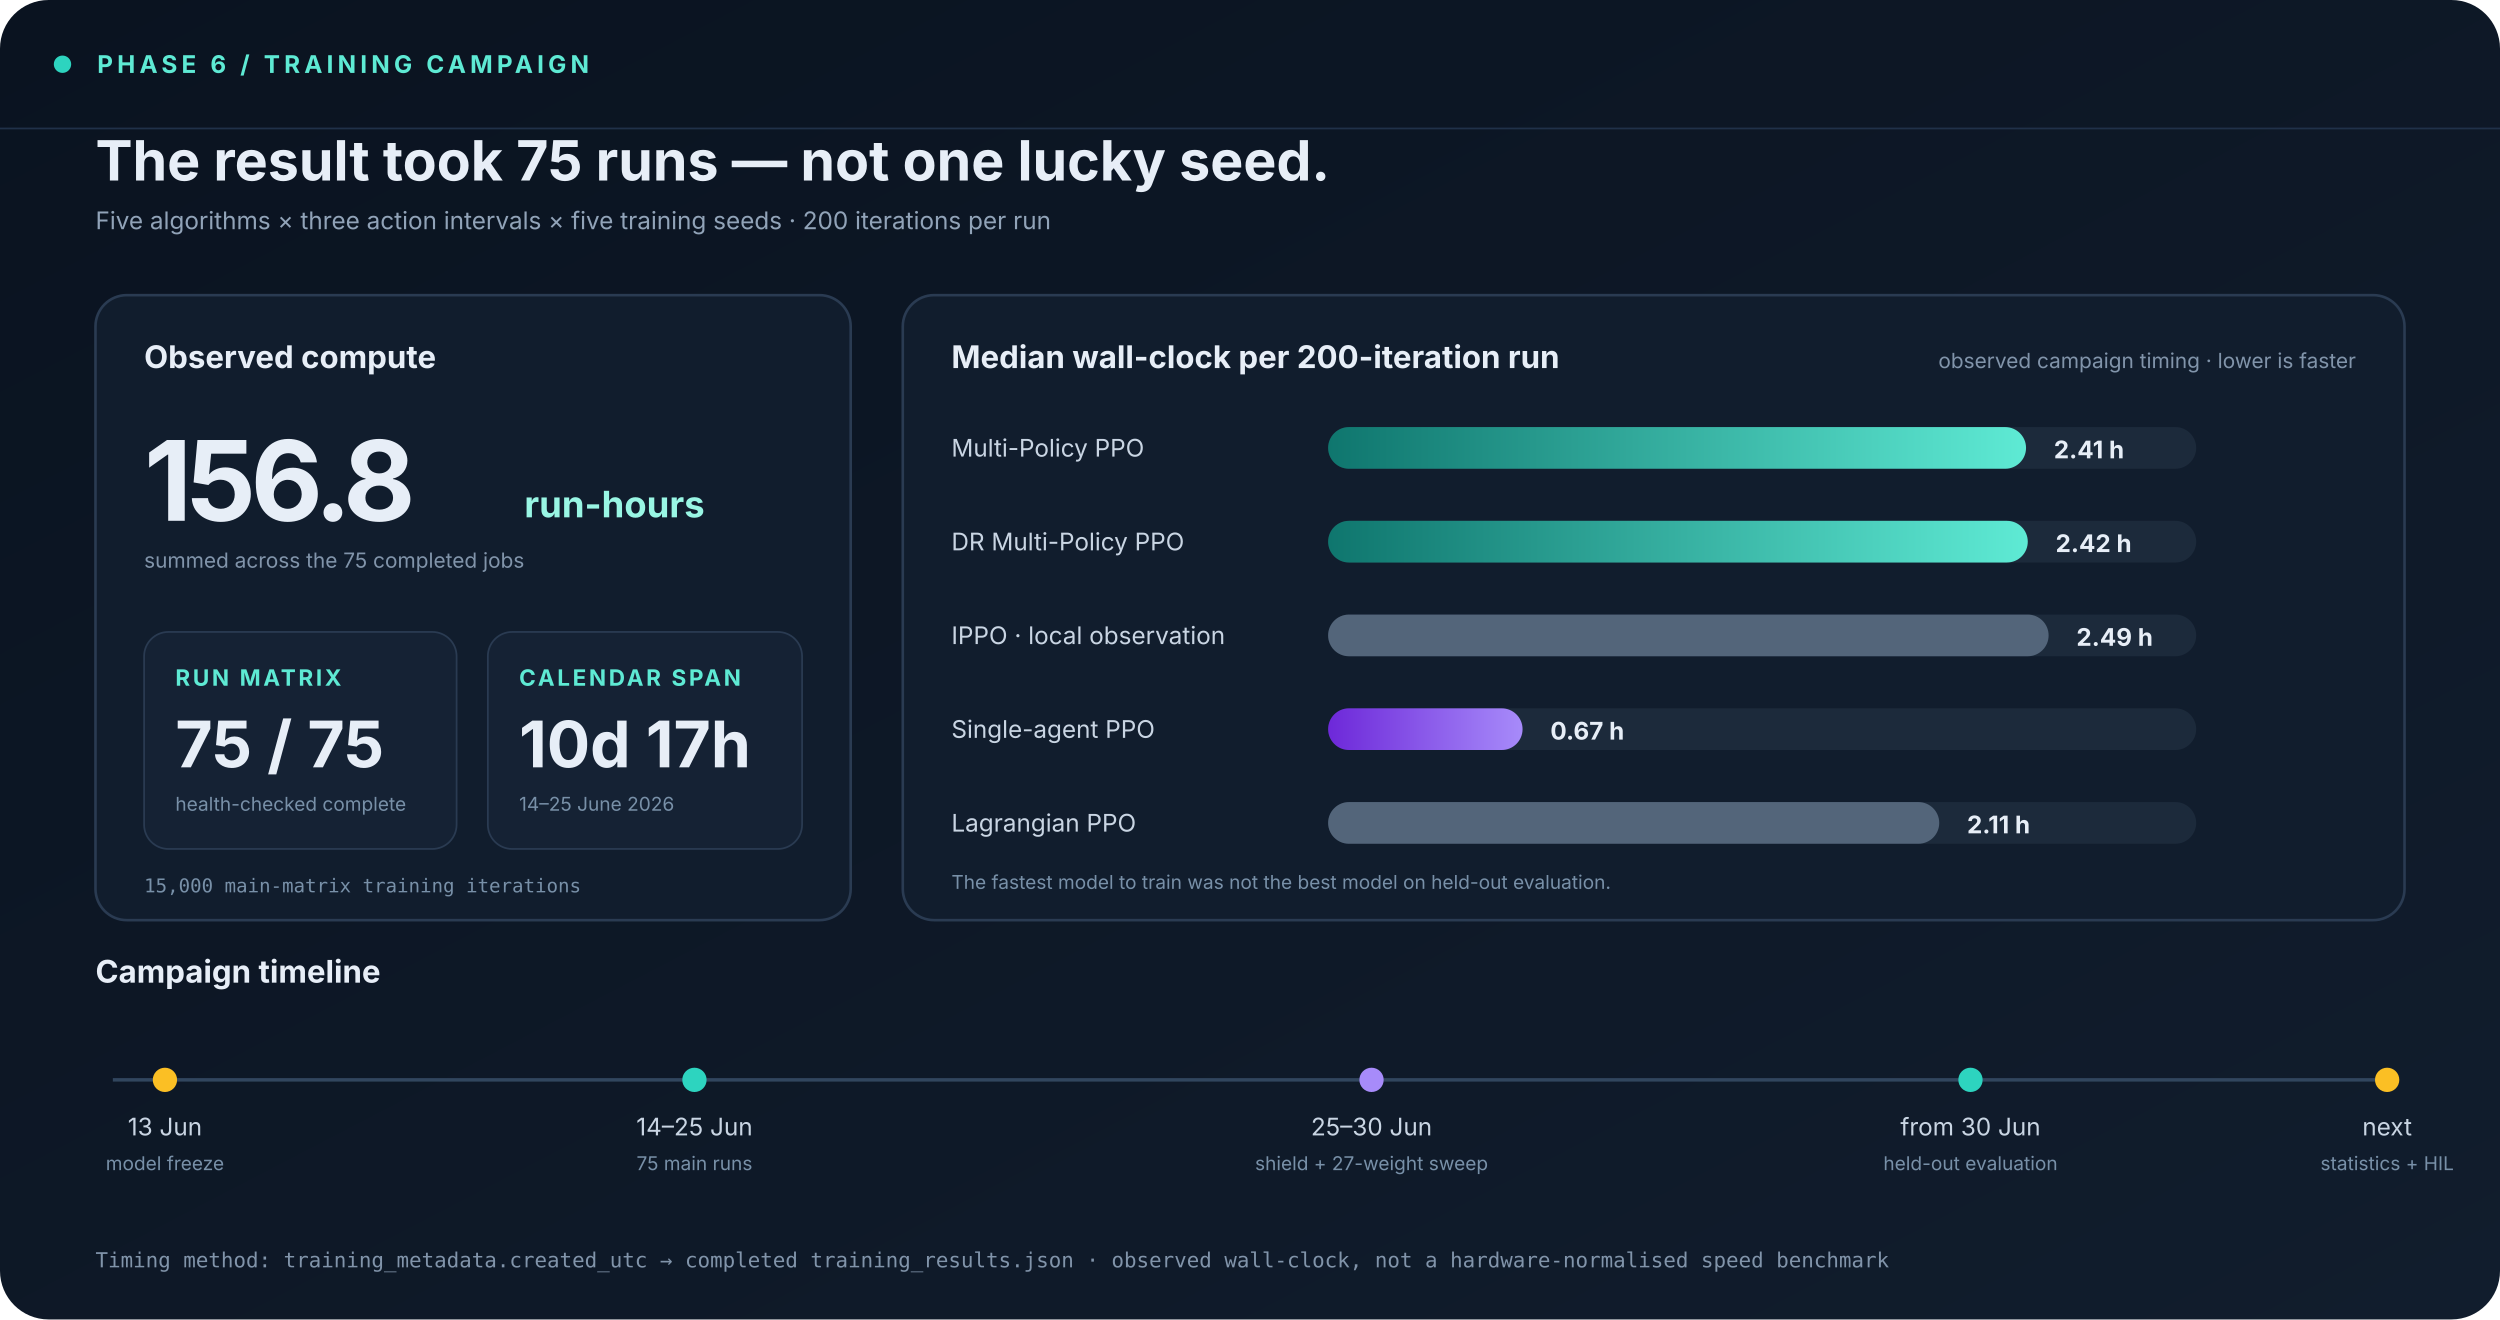
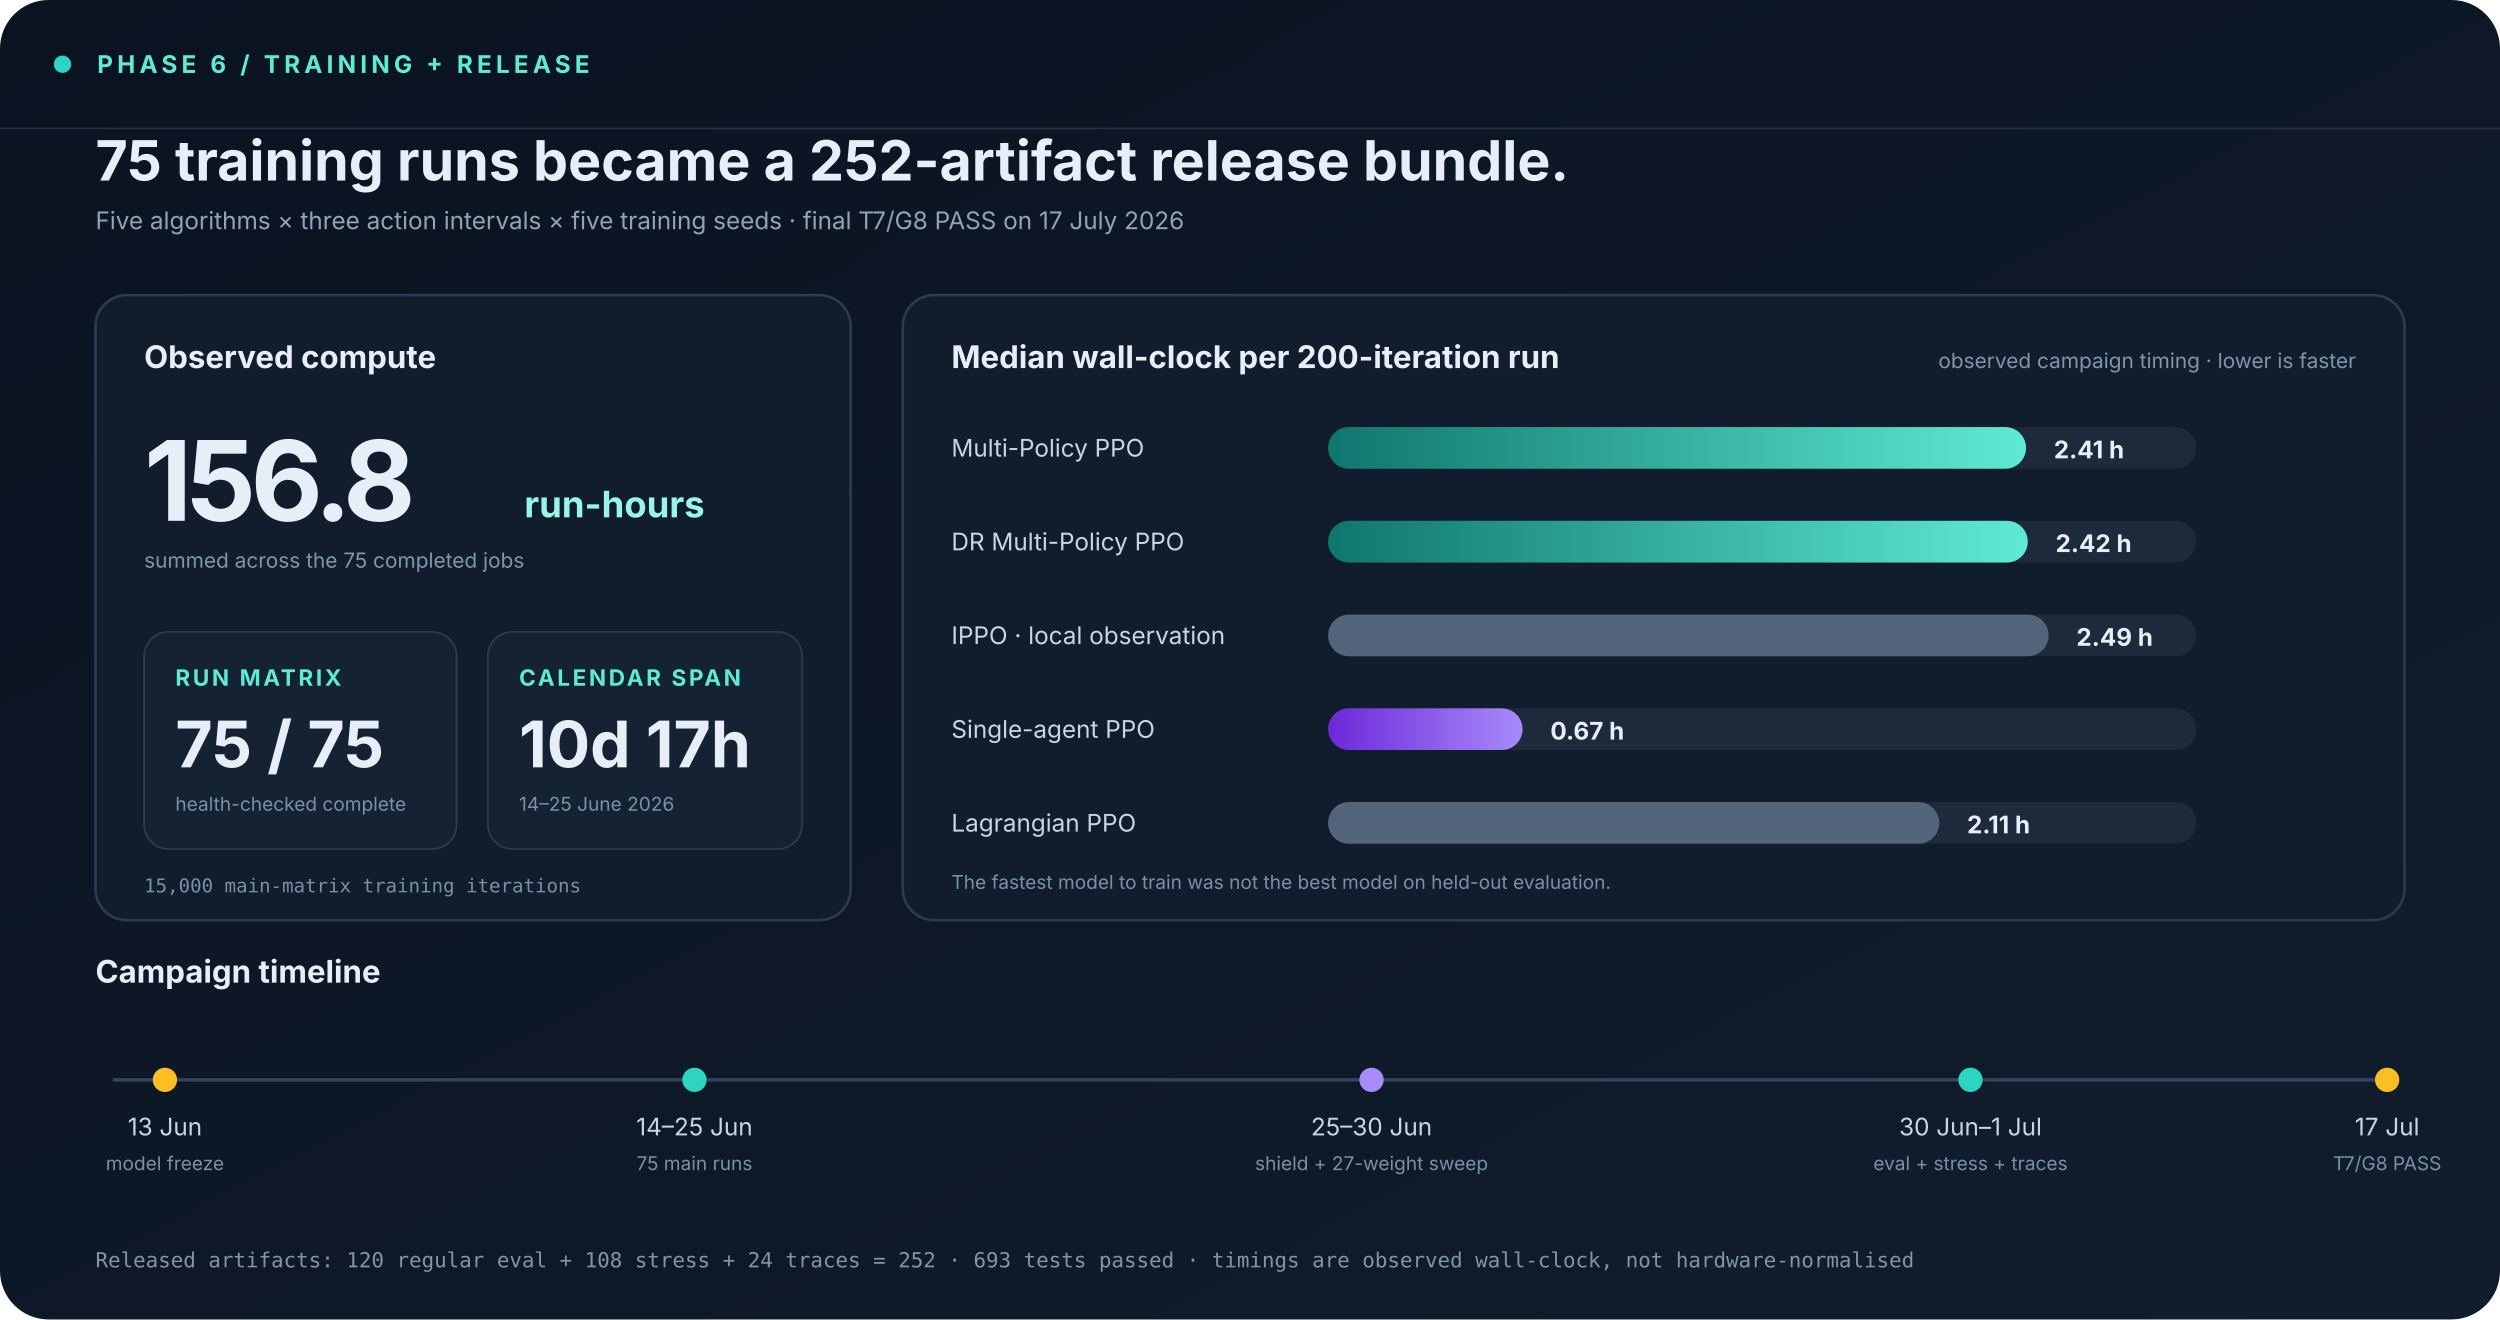
<svg xmlns="http://www.w3.org/2000/svg" viewBox="0 0 1440 760" role="img" aria-labelledby="title desc">
  <defs>
    <linearGradient id="bg" x1="0" y1="0" x2="1" y2="1">
      <stop offset="0" stop-color="#0a1320" />
      <stop offset="1" stop-color="#111d2d" />
    </linearGradient>
    <linearGradient id="teal" x1="0" y1="0" x2="1" y2="0">
      <stop offset="0" stop-color="#0f766e" />
      <stop offset="1" stop-color="#5eead4" />
    </linearGradient>
    <linearGradient id="violet" x1="0" y1="0" x2="1" y2="0">
      <stop offset="0" stop-color="#6d28d9" />
      <stop offset="1" stop-color="#a78bfa" />
    </linearGradient>
    <style>
      text{font-family:Inter,"Segoe UI",Arial,sans-serif;fill:#e7eef7}.mono{font-family:"JetBrains Mono",Consolas,monospace}.eyebrow{font-size:14px;font-weight:750;letter-spacing:2.4px;fill:#5eead4}.title{font-size:32px;font-weight:750}.sub{font-size:14px;fill:#91a3b8}.kpi{font-size:64px;font-weight:750;letter-spacing:-3px}.unit{font-size:21px;font-weight:700;fill:#99f6e4}.klabel{font-size:13px;font-weight:700;letter-spacing:1.5px;fill:#5eead4}.head{font-size:18px;font-weight:700}.label{font-size:14px;fill:#c9d5e3}.value{font-size:14px;font-weight:750}.note{font-size:12px;fill:#8194aa}.tiny{font-size:11px;fill:#7890a8}
      .panel{fill:#111d2d;stroke:#2a3b52;stroke-width:1.5}.tile{fill:#152234;stroke:#2a3b52}.track{fill:#1c2a3b}.bar{fill:url(#teal)}.bar-alt{fill:url(#violet)}.line{stroke:#31465e;stroke-width:2;fill:none}.dot{fill:#2dd4bf}.dot-alt{fill:#a78bfa}.dot-warn{fill:#fbbf24}
    </style>
  </defs>
  <rect width="1440" height="760" rx="28" fill="url(#bg)" />
  <path d="M0 74H1440" stroke="#203149" fill="none" />
  <circle cx="36" cy="37" r="5" fill="#2dd4bf" />
-   <text x="56" y="42" class="eyebrow">PHASE 6 / TRAINING CAMPAIGN</text>
-   <text x="55" y="104" class="title">The result took 75 runs — not one lucky seed.</text>
-   <text x="55" y="132" class="sub">Five algorithms × three action intervals × five training seeds · 200 iterations per run</text>
+   <text x="56" y="42" class="eyebrow">PHASE 6 / TRAINING + RELEASE</text>
+   <text x="55" y="104" class="title">75 training runs became a 252-artifact release bundle.</text>
+   <text x="55" y="132" class="sub">Five algorithms × three action intervals × five training seeds · final T7/G8 PASS on 17 July 2026</text>
  <g transform="translate(55 170)">
    <rect width="435" height="360" rx="18" class="panel" />
    <text x="28" y="42" class="head">Observed compute</text>
    <text x="28" y="130" class="kpi">156.8</text>
    <text x="247" y="128" class="unit">run-hours</text>
    <text x="28" y="157" class="note">summed across the 75 completed jobs</text>
    <g transform="translate(28 194)">
      <rect width="180" height="125" rx="14" class="tile" />
      <text x="18" y="31" class="klabel">RUN MATRIX</text>
      <text x="18" y="78" font-size="37" font-weight="750">75 / 75</text>
      <text x="18" y="103" class="tiny">health-checked complete</text>
    </g>
    <g transform="translate(226 194)">
      <rect width="181" height="125" rx="14" class="tile" />
      <text x="18" y="31" class="klabel">CALENDAR SPAN</text>
      <text x="18" y="78" font-size="37" font-weight="750">10d 17h</text>
      <text x="18" y="103" class="tiny">14–25 June 2026</text>
    </g>
    <text x="28" y="344" class="tiny mono">15,000 main-matrix training iterations</text>
  </g>
  <g transform="translate(520 170)">
    <rect width="865" height="360" rx="18" class="panel" />
    <text x="28" y="42" class="head">Median wall-clock per 200-iteration run</text>
    <text x="837" y="42" text-anchor="end" class="note">observed campaign timing · lower is faster</text>
    <text x="28" y="93" class="label">Multi-Policy PPO</text>
    <rect x="245" y="76" width="500" height="24" rx="12" class="track" />
    <rect x="245" y="76" width="402" height="24" rx="12" class="bar" />
    <text x="663" y="94" class="value" fill="#99f6e4">2.41 h</text>
    <text x="28" y="147" class="label">DR Multi-Policy PPO</text>
    <rect x="245" y="130" width="500" height="24" rx="12" class="track" />
    <rect x="245" y="130" width="403" height="24" rx="12" class="bar" />
    <text x="664" y="148" class="value" fill="#99f6e4">2.42 h</text>
    <text x="28" y="201" class="label">IPPO · local observation</text>
    <rect x="245" y="184" width="500" height="24" rx="12" class="track" />
    <rect x="245" y="184" width="415" height="24" rx="12" fill="#53657a" />
    <text x="676" y="202" class="value">2.49 h</text>
    <text x="28" y="255" class="label">Single-agent PPO</text>
    <rect x="245" y="238" width="500" height="24" rx="12" class="track" />
    <rect x="245" y="238" width="112" height="24" rx="12" class="bar-alt" />
    <text x="373" y="256" class="value" fill="#c4b5fd">0.67 h</text>
    <text x="28" y="309" class="label">Lagrangian PPO</text>
    <rect x="245" y="292" width="500" height="24" rx="12" class="track" />
    <rect x="245" y="292" width="352" height="24" rx="12" fill="#53657a" />
    <text x="613" y="310" class="value">2.11 h</text>
    <text x="28" y="342" class="tiny">The fastest model to train was not the best model on held-out evaluation.</text>
  </g>
  <g transform="translate(55 566)">
    <text x="0" y="0" class="head">Campaign timeline</text>
    <path class="line" d="M10 56H1320" />
    <circle cx="40" cy="56" r="7" class="dot-warn" />
    <text x="40" y="88" text-anchor="middle" class="label">13 Jun</text>
    <text x="40" y="108" text-anchor="middle" class="tiny">model freeze</text>
    <circle cx="345" cy="56" r="7" class="dot" />
    <text x="345" y="88" text-anchor="middle" class="label">14–25 Jun</text>
    <text x="345" y="108" text-anchor="middle" class="tiny">75 main runs</text>
    <circle cx="735" cy="56" r="7" class="dot-alt" />
    <text x="735" y="88" text-anchor="middle" class="label">25–30 Jun</text>
    <text x="735" y="108" text-anchor="middle" class="tiny">shield + 27-weight sweep</text>
    <circle cx="1080" cy="56" r="7" class="dot" />
-     <text x="1080" y="88" text-anchor="middle" class="label">from 30 Jun</text>
-     <text x="1080" y="108" text-anchor="middle" class="tiny">held-out evaluation</text>
+     <text x="1080" y="88" text-anchor="middle" class="label">30 Jun–1 Jul</text>
+     <text x="1080" y="108" text-anchor="middle" class="tiny">eval + stress + traces</text>
    <circle cx="1320" cy="56" r="7" class="dot-warn" />
-     <text x="1320" y="88" text-anchor="middle" class="label">next</text>
-     <text x="1320" y="108" text-anchor="middle" class="tiny">statistics + HIL</text>
+     <text x="1320" y="88" text-anchor="middle" class="label">17 Jul</text>
+     <text x="1320" y="108" text-anchor="middle" class="tiny">T7/G8 PASS</text>
  </g>
-   <text x="55" y="730" class="note mono">Timing method: training_metadata.created_utc → completed training_results.json · observed wall-clock, not a hardware-normalised speed benchmark</text>
+   <text x="55" y="730" class="note mono">Released artifacts: 120 regular eval + 108 stress + 24 traces = 252 · 693 tests passed · timings are observed wall-clock, not hardware-normalised</text>
</svg>
